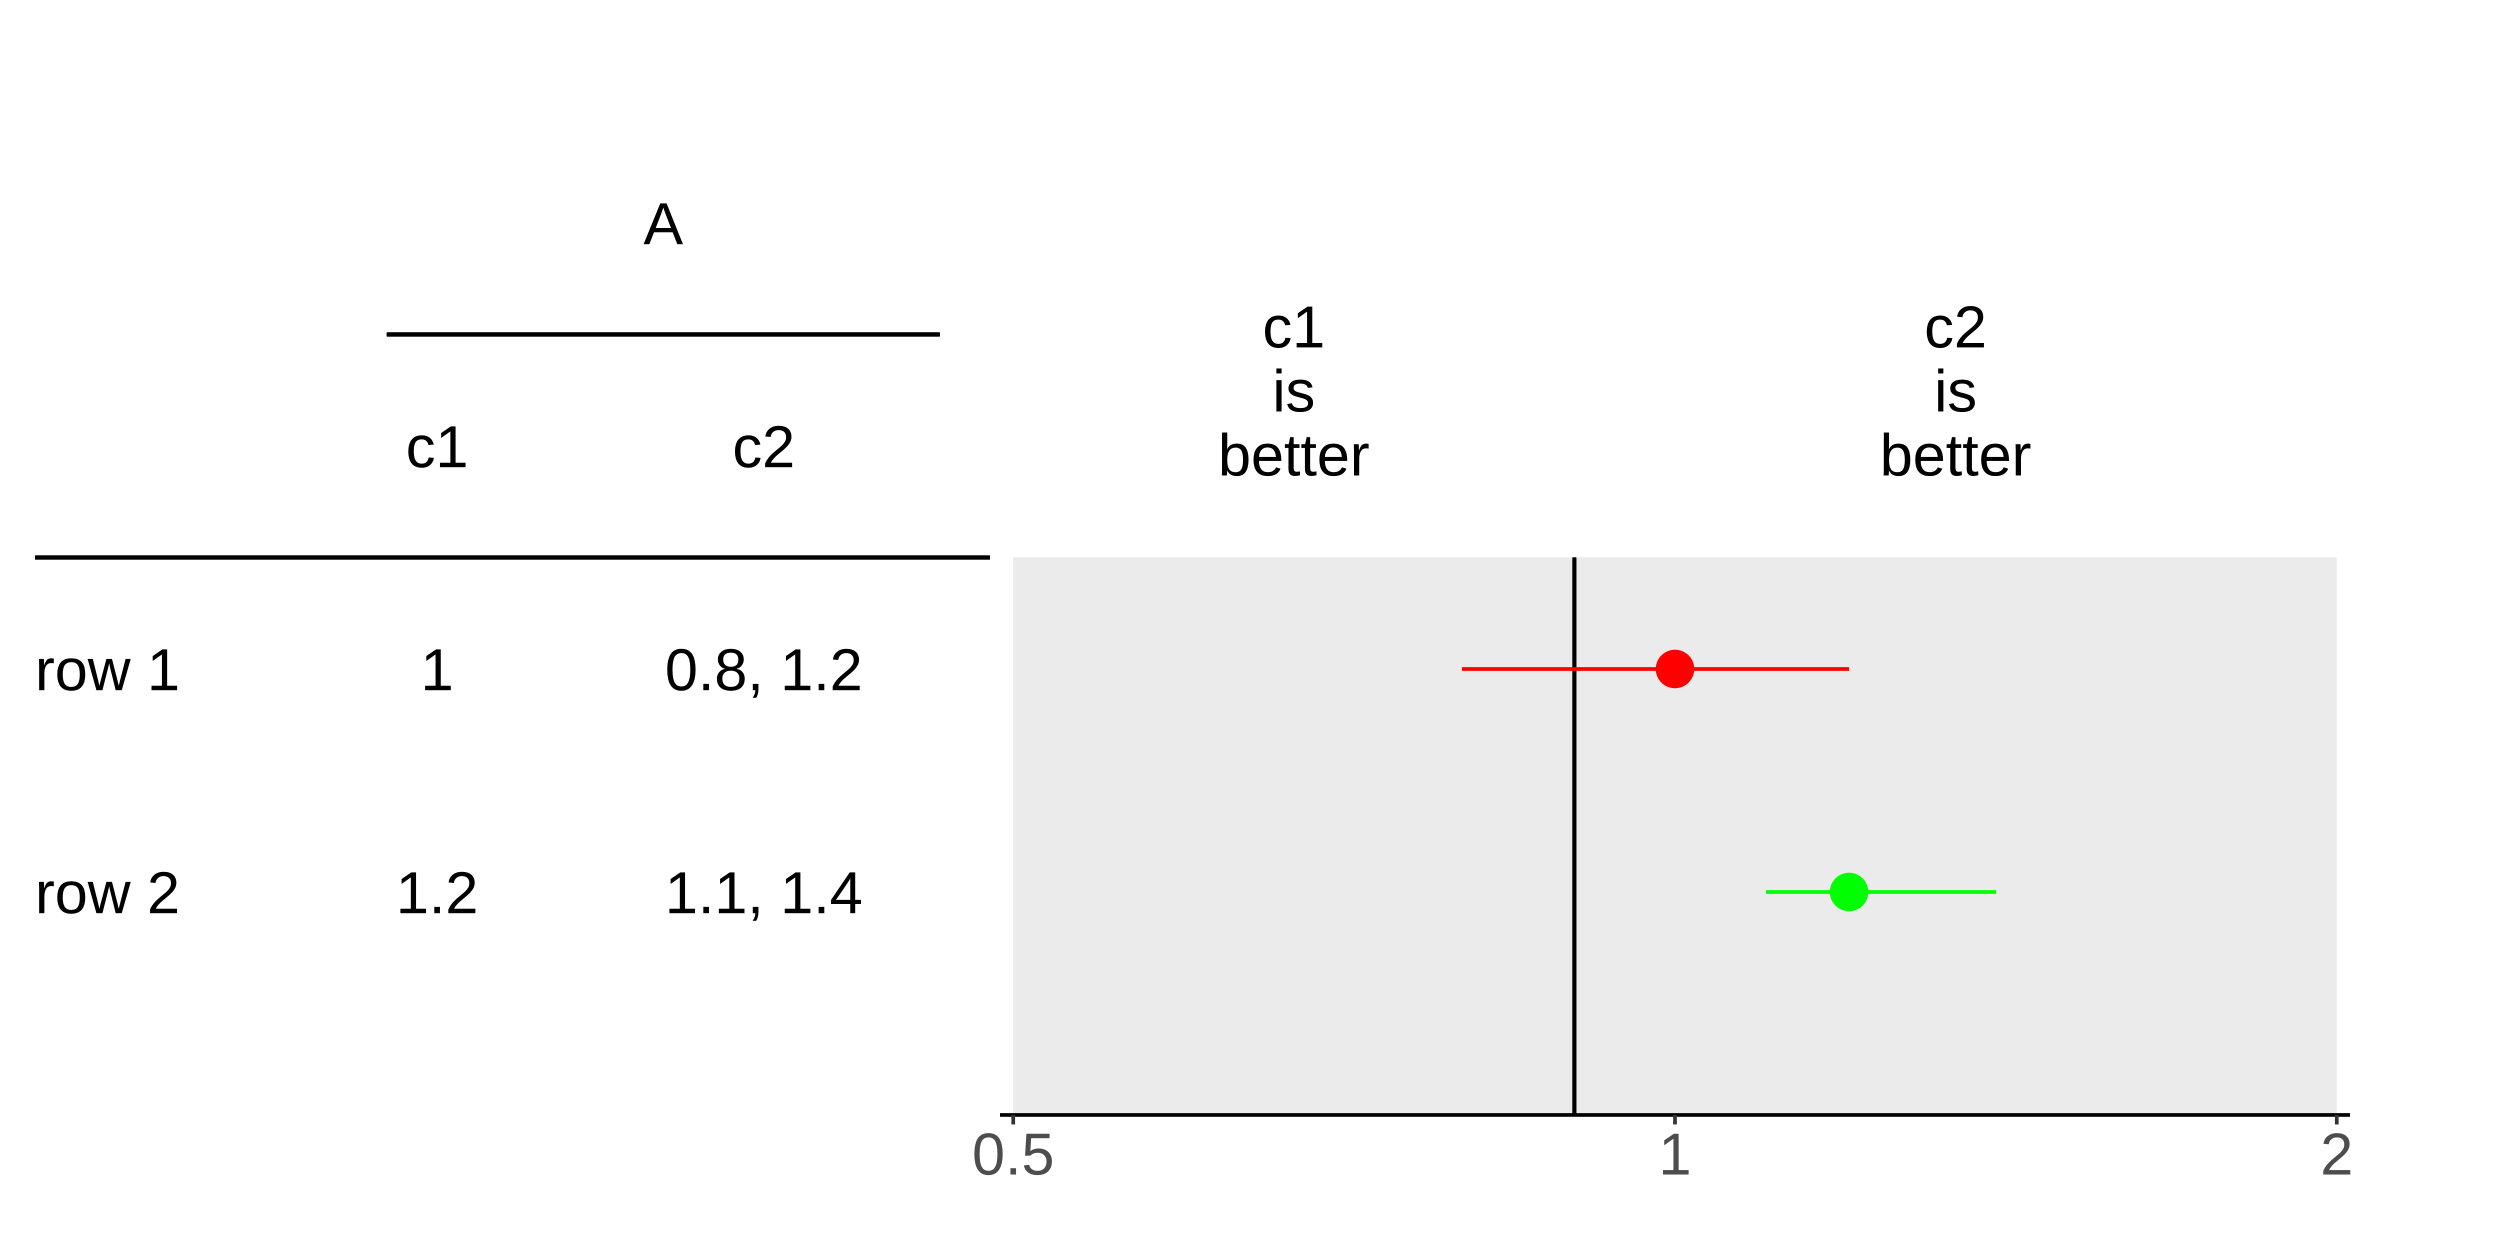
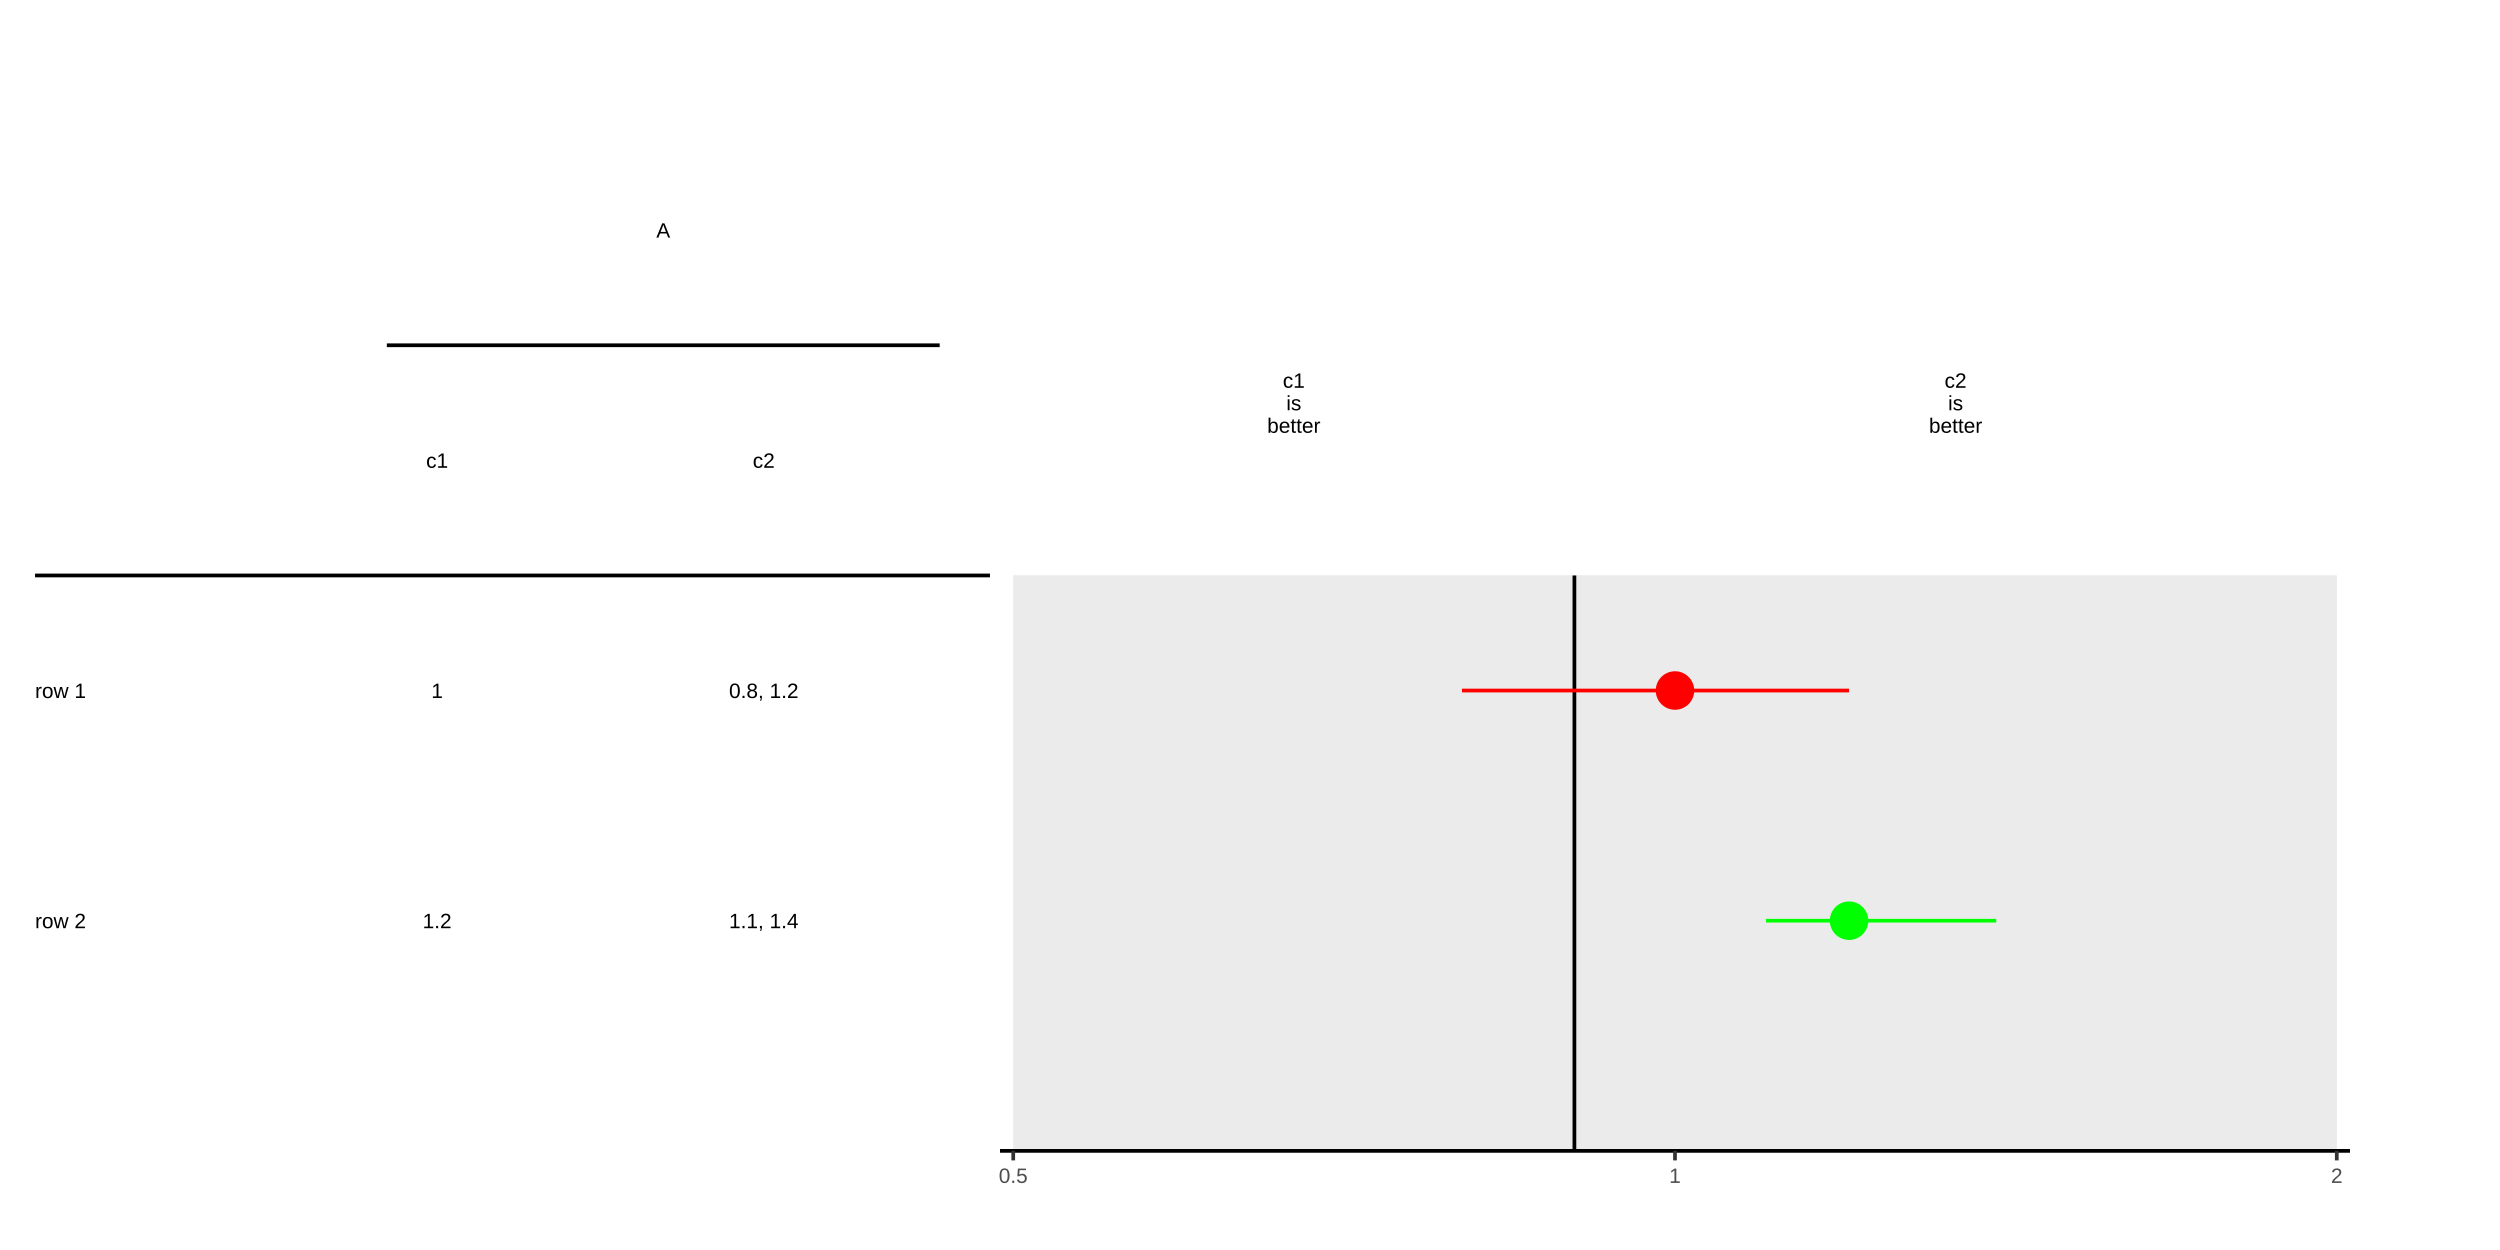
<svg xmlns="http://www.w3.org/2000/svg" class="svglite" width="720.00pt" height="360.00pt" viewBox="0 0 720.00 360.00">
  <defs>
    <style type="text/css">
    .svglite line, .svglite polyline, .svglite polygon, .svglite path, .svglite rect, .svglite circle {
      fill: none;
      stroke: #000000;
      stroke-linecap: round;
      stroke-linejoin: round;
      stroke-miterlimit: 10.00;
    }
    .svglite text {
      white-space: pre;
    }
  </style>
  </defs>
  <rect width="100%" height="100%" style="stroke: none; fill: none;" />
  <defs>
    <clipPath id="cpMC4wMHw3MjAuMDB8MC4wMHwzNjAuMDA=">
      <rect x="0.00" y="0.00" width="720.00" height="360.00" />
    </clipPath>
  </defs>
  <g clip-path="url(#cpMC4wMHw3MjAuMDB8MC4wMHwzNjAuMDA=)">
</g>
  <defs>
-     <clipPath id="cpNy4yMHwyODguMDB8MC4wMHwzMjEuMTE=">
-       <rect x="7.20" y="0.00" width="280.80" height="321.11" />
+     <clipPath id="cpNy4yMHwyODguMDB8MC4wMHwzMzEuNDU=">
+       <rect x="7.20" y="0.00" width="280.80" height="331.45" />
    </clipPath>
  </defs>
-   <g clip-path="url(#cpNy4yMHwyODguMDB8MC4wMHwzMjEuMTE=)">
-     <line x1="10.09" y1="160.56" x2="285.11" y2="160.56" style="stroke-width: 1.07; stroke-linecap: butt;" />
-     <line x1="10.09" y1="160.56" x2="285.11" y2="160.56" style="stroke-width: 1.07; stroke-linecap: butt;" />
-     <line x1="10.09" y1="160.56" x2="285.11" y2="160.56" style="stroke-width: 1.07; stroke-linecap: butt;" />
-     <text x="191.02" y="70.33" text-anchor="middle" style="font-size: 17.07px; font-family: &quot;Arial&quot;;" textLength="11.38px" lengthAdjust="spacingAndGlyphs">A</text>
-     <line x1="111.41" y1="96.33" x2="270.63" y2="96.33" style="stroke-width: 1.07; stroke-linecap: butt;" />
-     <line x1="111.41" y1="96.33" x2="270.63" y2="96.33" style="stroke-width: 1.07; stroke-linecap: butt;" />
-     <line x1="111.41" y1="96.33" x2="270.63" y2="96.33" style="stroke-width: 1.07; stroke-linecap: butt;" />
-     <text x="10.09" y="198.78" style="font-size: 17.07px; font-family: &quot;Arial&quot;;" textLength="41.72px" lengthAdjust="spacingAndGlyphs">row 1</text>
-     <text x="10.09" y="263.00" style="font-size: 17.07px; font-family: &quot;Arial&quot;;" textLength="41.72px" lengthAdjust="spacingAndGlyphs">row 2</text>
-     <text x="125.89" y="134.55" text-anchor="middle" style="font-size: 17.07px; font-family: &quot;Arial&quot;;" textLength="18.02px" lengthAdjust="spacingAndGlyphs">c1</text>
-     <text x="125.89" y="198.78" text-anchor="middle" style="font-size: 17.07px; font-family: &quot;Arial&quot;;" textLength="9.49px" lengthAdjust="spacingAndGlyphs">1</text>
-     <text x="125.89" y="263.00" text-anchor="middle" style="font-size: 17.07px; font-family: &quot;Arial&quot;;" textLength="23.72px" lengthAdjust="spacingAndGlyphs">1.2</text>
-     <text x="219.97" y="134.55" text-anchor="middle" style="font-size: 17.07px; font-family: &quot;Arial&quot;;" textLength="18.02px" lengthAdjust="spacingAndGlyphs">c2</text>
-     <text x="219.97" y="198.78" text-anchor="middle" style="font-size: 17.07px; font-family: &quot;Arial&quot;;" textLength="56.91px" lengthAdjust="spacingAndGlyphs">0.8, 1.2</text>
-     <text x="219.97" y="263.00" text-anchor="middle" style="font-size: 17.07px; font-family: &quot;Arial&quot;;" textLength="56.91px" lengthAdjust="spacingAndGlyphs">1.1, 1.4</text>
+   <g clip-path="url(#cpNy4yMHwyODguMDB8MC4wMHwzMzEuNDU=)">
+     <line x1="10.09" y1="165.73" x2="285.11" y2="165.73" style="stroke-width: 1.07; stroke-linecap: butt;" />
+     <text x="191.02" y="68.44" text-anchor="middle" style="font-size: 6.00px; font-family: &quot;Arial&quot;;" textLength="4.00px" lengthAdjust="spacingAndGlyphs">A</text>
+     <line x1="111.41" y1="99.44" x2="270.63" y2="99.44" style="stroke-width: 1.07; stroke-linecap: butt;" />
+     <text x="10.09" y="201.02" style="font-size: 6.00px; font-family: &quot;Arial&quot;;" textLength="14.66px" lengthAdjust="spacingAndGlyphs">row 1</text>
+     <text x="10.09" y="267.31" style="font-size: 6.00px; font-family: &quot;Arial&quot;;" textLength="14.66px" lengthAdjust="spacingAndGlyphs">row 2</text>
+     <text x="125.89" y="134.73" text-anchor="middle" style="font-size: 6.00px; font-family: &quot;Arial&quot;;" textLength="6.34px" lengthAdjust="spacingAndGlyphs">c1</text>
+     <text x="125.89" y="201.02" text-anchor="middle" style="font-size: 6.00px; font-family: &quot;Arial&quot;;" textLength="3.33px" lengthAdjust="spacingAndGlyphs">1</text>
+     <text x="125.89" y="267.31" text-anchor="middle" style="font-size: 6.00px; font-family: &quot;Arial&quot;;" textLength="8.33px" lengthAdjust="spacingAndGlyphs">1.2</text>
+     <text x="219.97" y="134.73" text-anchor="middle" style="font-size: 6.00px; font-family: &quot;Arial&quot;;" textLength="6.34px" lengthAdjust="spacingAndGlyphs">c2</text>
+     <text x="219.97" y="201.02" text-anchor="middle" style="font-size: 6.00px; font-family: &quot;Arial&quot;;" textLength="19.99px" lengthAdjust="spacingAndGlyphs">0.8, 1.2</text>
+     <text x="219.97" y="267.31" text-anchor="middle" style="font-size: 6.00px; font-family: &quot;Arial&quot;;" textLength="19.99px" lengthAdjust="spacingAndGlyphs">1.1, 1.4</text>
  </g>
  <g clip-path="url(#cpMC4wMHw3MjAuMDB8MC4wMHwzNjAuMDA=)">
</g>
  <defs>
    <clipPath id="cpMjg4LjAwfDcyMC4wMHwwLjAwfDM2MC4wMA==">
      <rect x="288.00" y="0.00" width="432.00" height="360.00" />
    </clipPath>
  </defs>
  <g clip-path="url(#cpMjg4LjAwfDcyMC4wMHwwLjAwfDM2MC4wMA==)">
    <rect x="288.00" y="0.00" width="432.00" height="360.00" style="stroke-width: 1.07; stroke: none;" />
  </g>
  <g clip-path="url(#cpMC4wMHw3MjAuMDB8MC4wMHwzNjAuMDA=)">
-     <rect x="288.00" y="0.00" width="388.80" height="321.11" style="stroke-width: 1.07; stroke: none;" />
-     <rect x="291.81" y="160.56" width="381.18" height="160.56" style="stroke-width: 1.07; stroke: none; stroke-linecap: butt; stroke-linejoin: miter; fill: #EBEBEB;" />
-     <rect x="291.81" y="160.56" width="381.18" height="160.56" style="stroke-width: 1.07; stroke: none; stroke-linecap: butt; stroke-linejoin: miter; fill: #EBEBEB;" />
-     <line x1="453.43" y1="321.11" x2="453.43" y2="160.56" style="stroke-width: 1.07; stroke-linecap: butt;" />
-     <line x1="453.43" y1="321.11" x2="453.43" y2="160.56" style="stroke-width: 1.07; stroke-linecap: butt;" />
-     <text x="372.62" y="100.06" text-anchor="middle" style="font-size: 17.07px; font-family: &quot;Arial&quot;;" textLength="18.02px" lengthAdjust="spacingAndGlyphs">c1</text>
-     <text x="372.62" y="118.50" text-anchor="middle" style="font-size: 17.07px; font-family: &quot;Arial&quot;;" textLength="12.33px" lengthAdjust="spacingAndGlyphs">is</text>
-     <text x="372.62" y="136.94" text-anchor="middle" style="font-size: 17.07px; font-family: &quot;Arial&quot;;" textLength="43.62px" lengthAdjust="spacingAndGlyphs">better</text>
-     <text x="563.21" y="100.06" text-anchor="middle" style="font-size: 17.07px; font-family: &quot;Arial&quot;;" textLength="18.02px" lengthAdjust="spacingAndGlyphs">c2</text>
-     <text x="563.21" y="118.50" text-anchor="middle" style="font-size: 17.07px; font-family: &quot;Arial&quot;;" textLength="12.33px" lengthAdjust="spacingAndGlyphs">is</text>
-     <text x="563.21" y="136.94" text-anchor="middle" style="font-size: 17.07px; font-family: &quot;Arial&quot;;" textLength="43.62px" lengthAdjust="spacingAndGlyphs">better</text>
-     <circle cx="482.40" cy="192.67" r="5.19" style="stroke-width: 0.71; stroke: #FF0000; fill: #FF0000;" />
-     <circle cx="532.53" cy="256.89" r="5.19" style="stroke-width: 0.71; stroke: #00FF00; fill: #00FF00;" />
-     <line x1="421.04" y1="192.67" x2="532.53" y2="192.67" style="stroke-width: 1.07; stroke: #FF0000; stroke-linecap: butt;" />
-     <line x1="508.61" y1="256.89" x2="574.92" y2="256.89" style="stroke-width: 1.07; stroke: #00FF00; stroke-linecap: butt;" />
-     <polyline points="288.00,321.11 676.80,321.11 " style="stroke-width: 1.07; stroke-linecap: butt;" />
-     <polyline points="291.81,323.85 291.81,321.11 " style="stroke-width: 1.07; stroke: #333333; stroke-linecap: butt;" />
-     <polyline points="482.40,323.85 482.40,321.11 " style="stroke-width: 1.07; stroke: #333333; stroke-linecap: butt;" />
-     <polyline points="672.99,323.85 672.99,321.11 " style="stroke-width: 1.07; stroke: #333333; stroke-linecap: butt;" />
-     <text x="291.81" y="338.26" text-anchor="middle" style="font-size: 17.07px;fill: #4D4D4D; font-family: &quot;Arial&quot;;" textLength="23.72px" lengthAdjust="spacingAndGlyphs">0.5</text>
-     <text x="482.40" y="338.26" text-anchor="middle" style="font-size: 17.07px;fill: #4D4D4D; font-family: &quot;Arial&quot;;" textLength="9.49px" lengthAdjust="spacingAndGlyphs">1</text>
-     <text x="672.99" y="338.26" text-anchor="middle" style="font-size: 17.07px;fill: #4D4D4D; font-family: &quot;Arial&quot;;" textLength="9.49px" lengthAdjust="spacingAndGlyphs">2</text>
+     <rect x="288.00" y="0.00" width="388.80" height="331.45" style="stroke-width: 1.07; stroke: none;" />
+     <rect x="291.81" y="165.73" width="381.18" height="165.73" style="stroke-width: 1.07; stroke: none; stroke-linecap: butt; stroke-linejoin: miter; fill: #EBEBEB;" />
+     <rect x="291.81" y="165.73" width="381.18" height="165.73" style="stroke-width: 1.07; stroke: none; stroke-linecap: butt; stroke-linejoin: miter; fill: #EBEBEB;" />
+     <line x1="453.43" y1="331.45" x2="453.43" y2="165.73" style="stroke-width: 1.07; stroke-linecap: butt;" />
+     <text x="372.62" y="111.68" text-anchor="middle" style="font-size: 6.00px; font-family: &quot;Arial&quot;;" textLength="6.34px" lengthAdjust="spacingAndGlyphs">c1</text>
+     <text x="372.62" y="118.16" text-anchor="middle" style="font-size: 6.00px; font-family: &quot;Arial&quot;;" textLength="4.33px" lengthAdjust="spacingAndGlyphs">is</text>
+     <text x="372.62" y="124.64" text-anchor="middle" style="font-size: 6.00px; font-family: &quot;Arial&quot;;" textLength="15.32px" lengthAdjust="spacingAndGlyphs">better</text>
+     <text x="563.21" y="111.68" text-anchor="middle" style="font-size: 6.00px; font-family: &quot;Arial&quot;;" textLength="6.34px" lengthAdjust="spacingAndGlyphs">c2</text>
+     <text x="563.21" y="118.16" text-anchor="middle" style="font-size: 6.00px; font-family: &quot;Arial&quot;;" textLength="4.33px" lengthAdjust="spacingAndGlyphs">is</text>
+     <text x="563.21" y="124.64" text-anchor="middle" style="font-size: 6.00px; font-family: &quot;Arial&quot;;" textLength="15.32px" lengthAdjust="spacingAndGlyphs">better</text>
+     <circle cx="482.40" cy="198.87" r="5.19" style="stroke-width: 0.71; stroke: #FF0000; fill: #FF0000;" />
+     <circle cx="532.53" cy="265.16" r="5.19" style="stroke-width: 0.71; stroke: #00FF00; fill: #00FF00;" />
+     <line x1="421.04" y1="198.87" x2="532.53" y2="198.87" style="stroke-width: 1.07; stroke: #FF0000; stroke-linecap: butt;" />
+     <line x1="508.61" y1="265.16" x2="574.92" y2="265.16" style="stroke-width: 1.07; stroke: #00FF00; stroke-linecap: butt;" />
+     <polyline points="288.00,331.45 676.80,331.45 " style="stroke-width: 1.07; stroke-linecap: butt;" />
+     <polyline points="291.81,334.19 291.81,331.45 " style="stroke-width: 1.07; stroke: #333333; stroke-linecap: butt;" />
+     <polyline points="482.40,334.19 482.40,331.45 " style="stroke-width: 1.07; stroke: #333333; stroke-linecap: butt;" />
+     <polyline points="672.99,334.19 672.99,331.45 " style="stroke-width: 1.07; stroke: #333333; stroke-linecap: butt;" />
+     <text x="291.81" y="340.68" text-anchor="middle" style="font-size: 6.00px;fill: #4D4D4D; font-family: &quot;Arial&quot;;" textLength="8.33px" lengthAdjust="spacingAndGlyphs">0.5</text>
+     <text x="482.40" y="340.68" text-anchor="middle" style="font-size: 6.00px;fill: #4D4D4D; font-family: &quot;Arial&quot;;" textLength="3.33px" lengthAdjust="spacingAndGlyphs">1</text>
+     <text x="672.99" y="340.68" text-anchor="middle" style="font-size: 6.00px;fill: #4D4D4D; font-family: &quot;Arial&quot;;" textLength="3.33px" lengthAdjust="spacingAndGlyphs">2</text>
  </g>
</svg>
